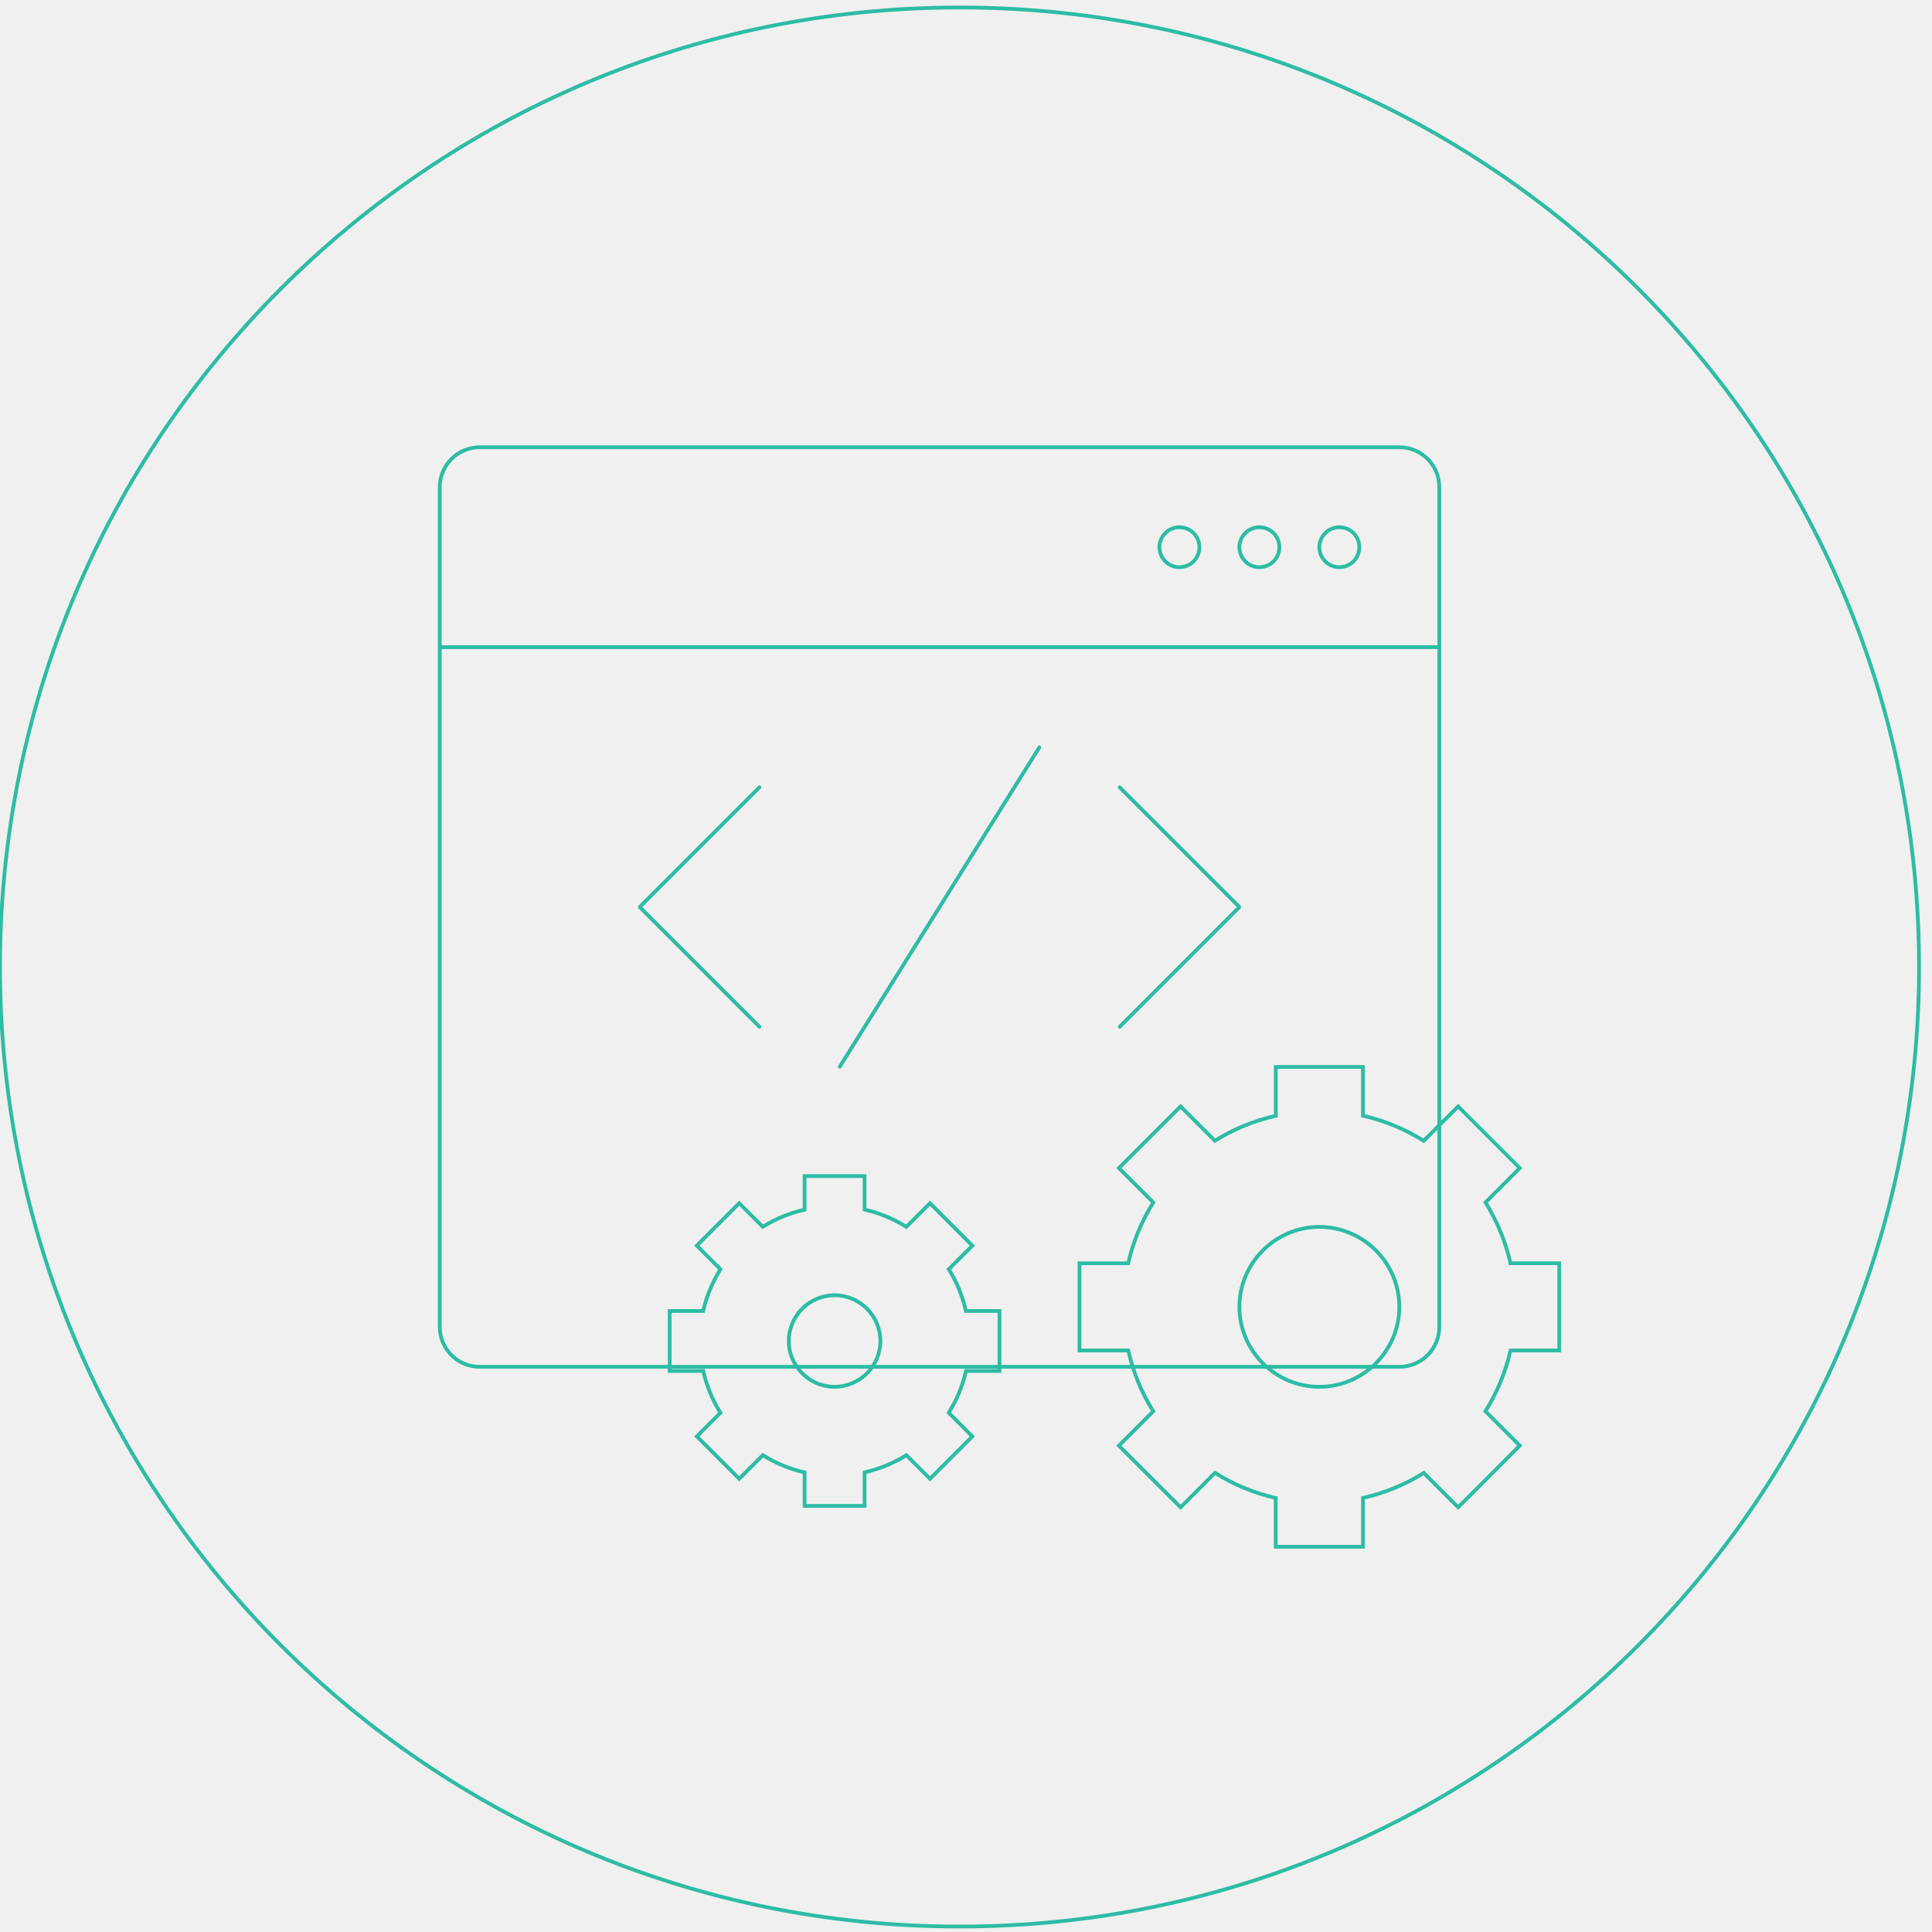
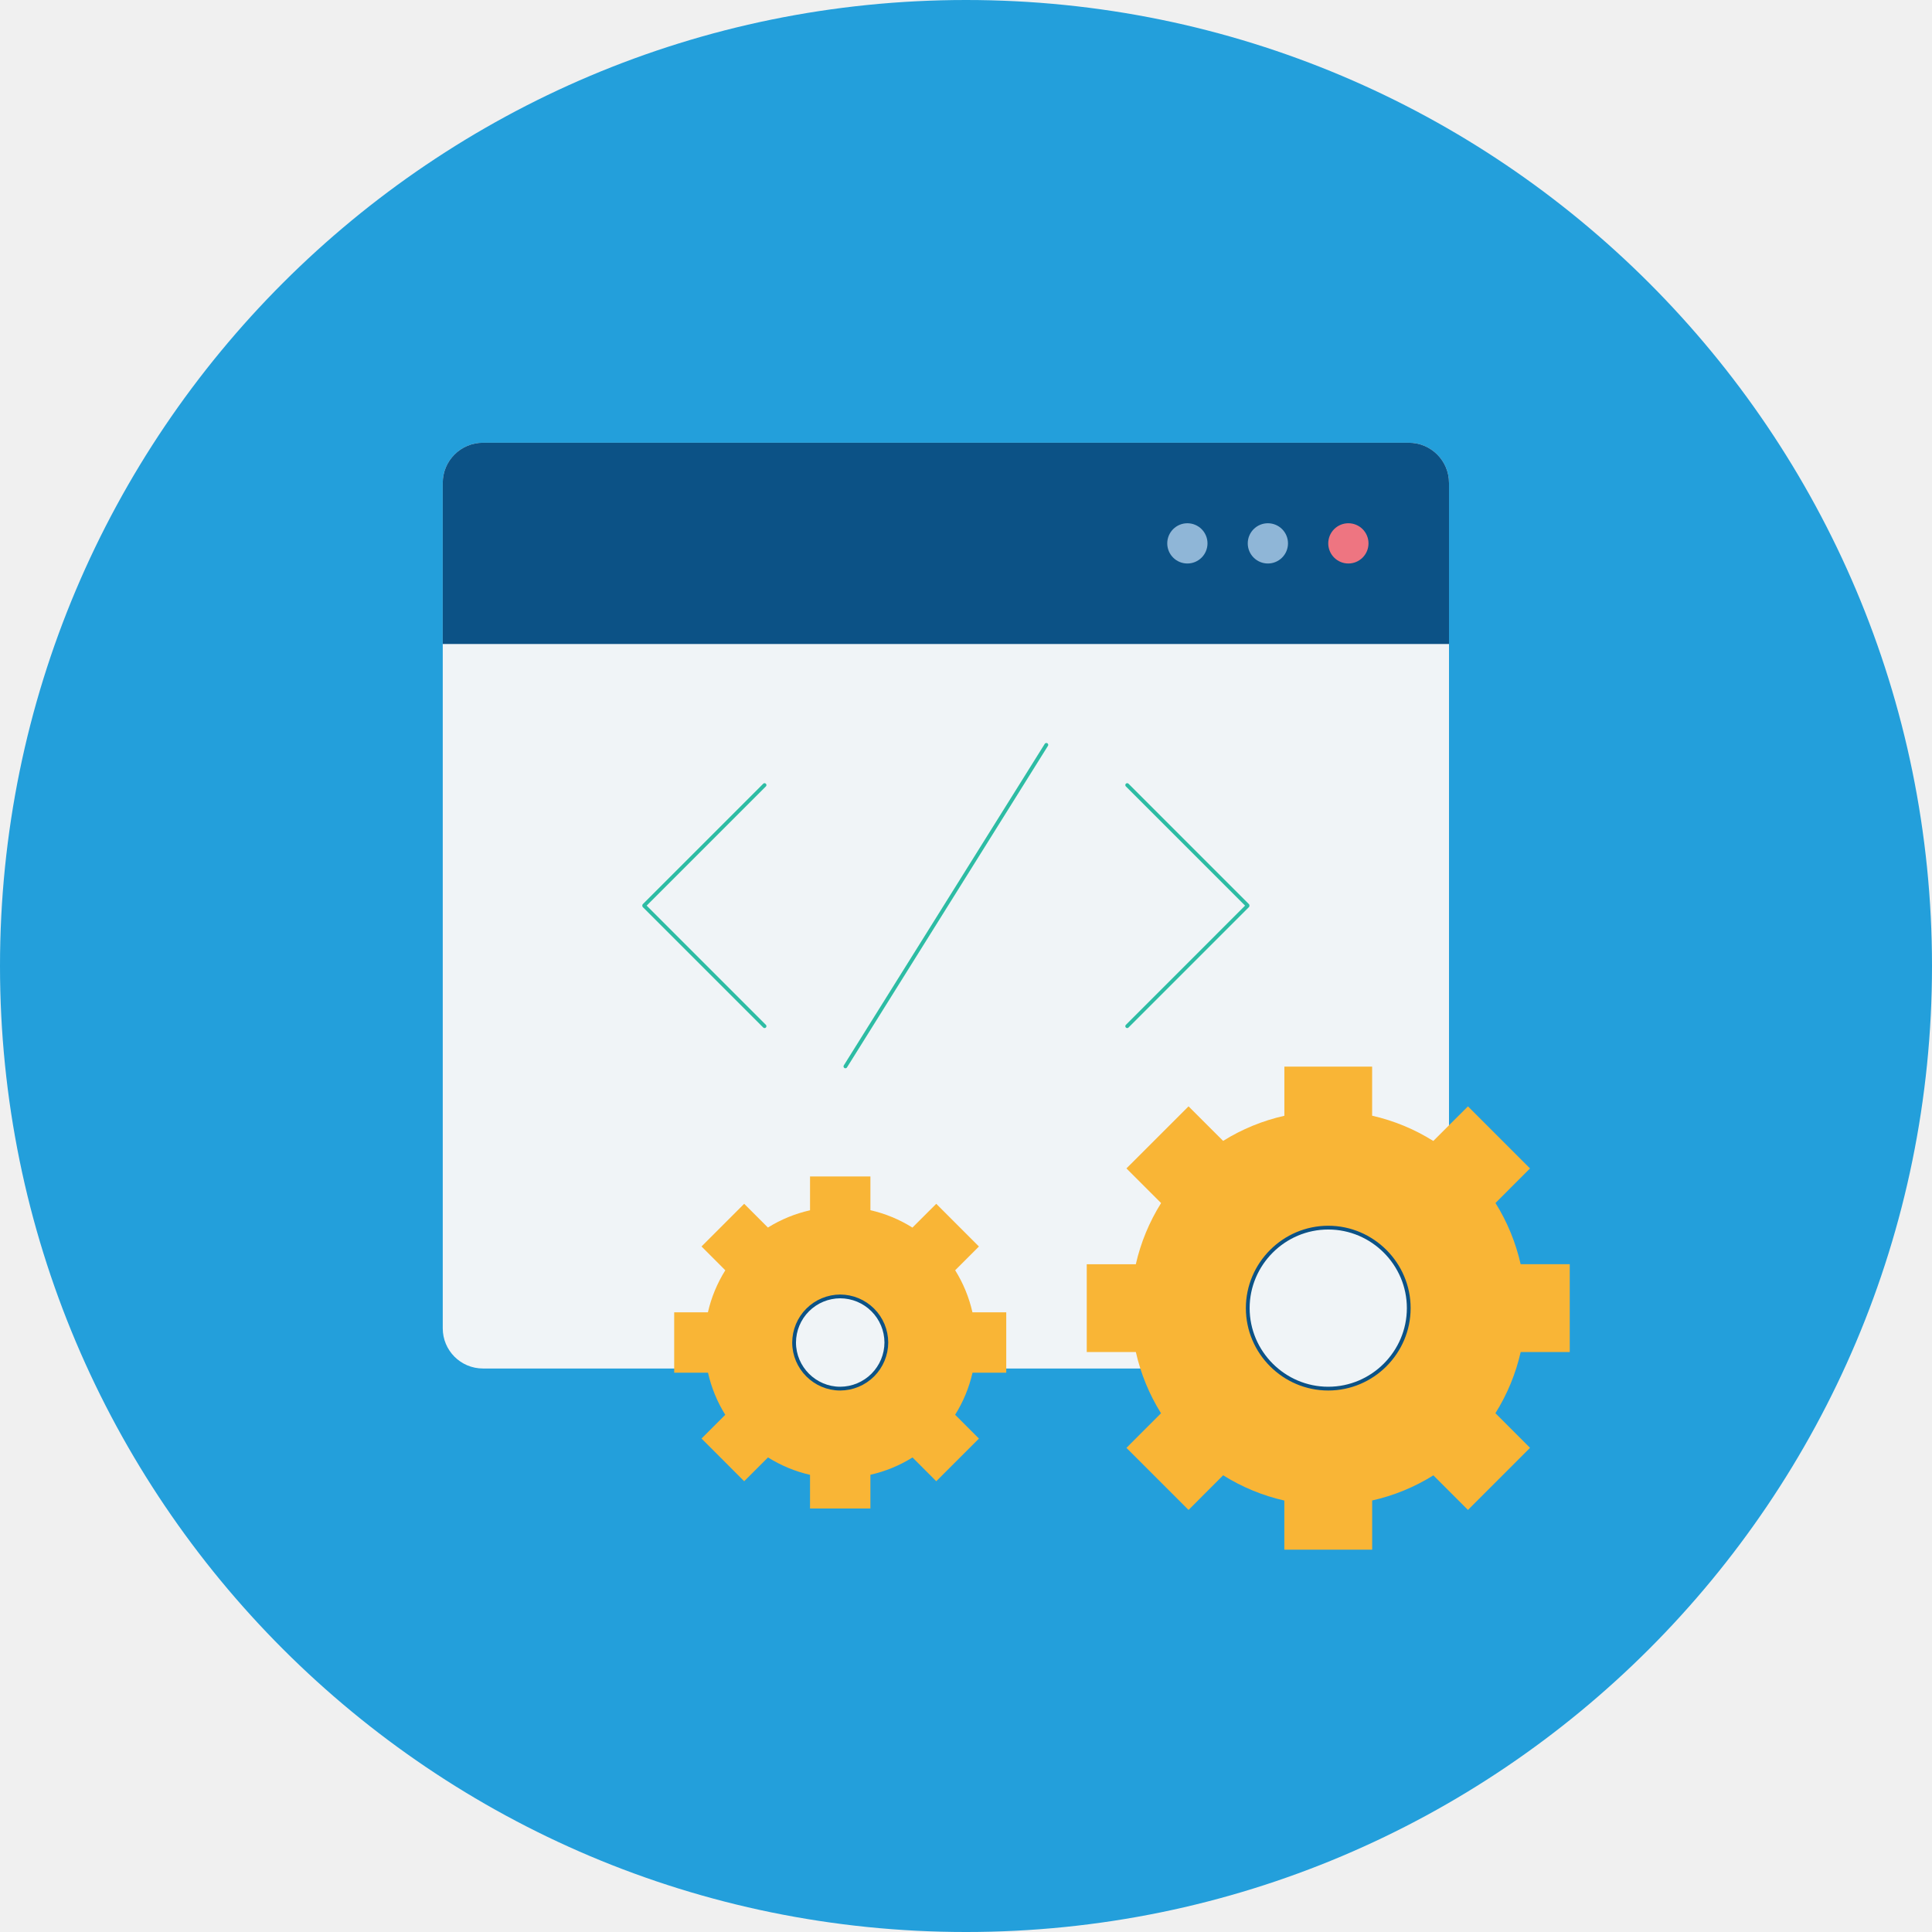
- <svg xmlns="http://www.w3.org/2000/svg" width="132" height="132" viewBox="0 0 132 132" fill="none">
-   <path d="M98.337 44.216V44.344H98.465V44.216H98.337ZM30.047 44.216H29.919V44.344H30.047V44.216ZM106.532 86.307H106.66V86.179H106.532V86.307ZM103.2 86.307L103.075 86.335L103.097 86.435H103.2V86.307ZM101.492 82.153L101.402 82.062L101.33 82.134L101.384 82.22L101.492 82.153ZM103.836 79.806L103.927 79.897L104.017 79.806L103.927 79.716L103.836 79.806ZM99.624 75.594L99.714 75.504L99.624 75.413L99.533 75.503L99.624 75.594ZM97.272 77.943L97.204 78.052L97.29 78.106L97.362 78.034L97.272 77.943ZM93.12 76.228H92.992V76.33L93.091 76.353L93.12 76.228ZM93.12 72.898H93.248V72.77H93.12V72.898ZM87.165 72.898V72.77H87.037V72.898H87.165ZM87.165 76.233L87.193 76.358L87.293 76.336V76.233H87.165ZM83.008 77.938L82.917 78.028L82.989 78.1L83.075 78.046L83.008 77.938ZM80.661 75.594L80.752 75.503L80.661 75.413L80.571 75.503L80.661 75.594ZM76.446 79.806L76.356 79.716L76.265 79.806L76.356 79.897L76.446 79.806ZM78.798 82.158L78.907 82.226L78.961 82.139L78.889 82.067L78.798 82.158ZM77.083 86.31V86.438H77.185L77.208 86.338L77.083 86.31ZM73.753 86.31V86.182H73.625V86.31H73.753ZM73.753 92.268H73.625V92.396H73.753V92.268ZM77.085 92.268L77.21 92.24L77.188 92.14H77.085V92.268ZM78.793 96.422L78.883 96.513L78.955 96.441L78.901 96.355L78.793 96.422ZM76.446 98.772L76.356 98.681L76.265 98.772L76.356 98.862L76.446 98.772ZM80.661 102.984L80.571 103.074L80.661 103.165L80.752 103.074L80.661 102.984ZM83.01 100.632L83.078 100.523L82.992 100.469L82.92 100.541L83.01 100.632ZM87.162 102.347H87.29V102.245L87.191 102.222L87.162 102.347ZM87.162 105.68H87.034V105.808H87.162V105.68ZM93.123 105.68V105.808H93.251V105.68H93.123ZM93.123 102.342L93.095 102.217L92.995 102.239V102.342H93.123ZM97.277 100.637L97.368 100.547L97.296 100.475L97.21 100.528L97.277 100.637ZM99.624 102.984L99.533 103.074L99.624 103.165L99.714 103.074L99.624 102.984ZM103.836 98.769L103.927 98.859L104.017 98.769L103.927 98.678L103.836 98.769ZM101.487 96.42L101.378 96.352L101.324 96.438L101.396 96.51L101.487 96.42ZM103.202 92.268V92.14H103.1L103.077 92.239L103.202 92.268ZM106.532 92.268V92.396H106.66V92.268H106.532ZM68.29 89.571H68.418V89.443H68.29V89.571ZM65.995 89.571L65.87 89.6L65.893 89.699H65.995V89.571ZM64.823 86.717L64.733 86.627L64.661 86.698L64.715 86.785L64.823 86.717ZM66.435 85.106L66.526 85.196L66.616 85.106L66.526 85.015L66.435 85.106ZM63.539 82.207L63.63 82.117L63.54 82.026L63.449 82.117L63.539 82.207ZM61.922 83.821L61.854 83.93L61.941 83.984L62.013 83.912L61.922 83.821ZM59.071 82.641H58.943V82.743L59.042 82.766L59.071 82.641ZM59.071 80.352H59.199V80.224H59.071V80.352ZM54.973 80.352V80.224H54.845V80.352H54.973ZM54.973 82.647L55.001 82.772L55.101 82.749V82.647H54.973ZM52.116 83.819L52.026 83.909L52.097 83.981L52.184 83.927L52.116 83.819ZM50.504 82.207L50.595 82.117L50.504 82.026L50.414 82.117L50.504 82.207ZM47.609 85.103L47.518 85.012L47.428 85.103L47.518 85.193L47.609 85.103ZM49.223 86.72L49.332 86.788L49.386 86.701L49.314 86.629L49.223 86.72ZM48.043 89.571V89.699H48.145L48.168 89.6L48.043 89.571ZM45.754 89.571V89.443H45.626V89.571H45.754ZM45.754 93.669H45.626V93.797H45.754V93.669ZM48.049 93.669L48.174 93.641L48.151 93.541H48.049V93.669ZM49.221 96.526L49.311 96.617L49.383 96.545L49.329 96.458L49.221 96.526ZM47.609 98.138L47.518 98.047L47.428 98.138L47.518 98.228L47.609 98.138ZM50.504 101.036L50.414 101.126L50.504 101.217L50.595 101.126L50.504 101.036ZM52.121 99.419L52.19 99.311L52.103 99.256L52.031 99.329L52.121 99.419ZM54.973 100.602H55.101V100.5L55.002 100.477L54.973 100.602ZM54.973 102.888H54.845V103.016H54.973V102.888ZM59.071 102.888V103.016H59.199V102.888H59.071ZM59.071 100.596L59.042 100.471L58.943 100.494V100.596H59.071ZM61.928 99.422L62.019 99.331L61.947 99.259L61.86 99.313L61.928 99.422ZM63.539 101.036L63.449 101.126L63.539 101.217L63.63 101.126L63.539 101.036ZM66.435 98.141L66.526 98.231L66.616 98.141L66.526 98.05L66.435 98.141ZM64.821 96.523L64.712 96.455L64.658 96.542L64.73 96.614L64.821 96.523ZM66.001 93.669V93.541H65.898L65.876 93.64L66.001 93.669ZM68.29 93.669V93.797H68.418V93.669H68.29ZM60.152 91.62L60.28 91.621L60.28 91.62L60.152 91.62ZM57.022 88.493L57.022 88.365L57.022 88.365L57.022 88.493ZM53.892 91.62L53.764 91.62V91.62H53.892ZM57.022 94.751V94.879L57.022 94.879L57.022 94.751ZM57.266 72.814C57.228 72.874 57.246 72.953 57.306 72.99C57.367 73.028 57.445 73.009 57.483 72.949L57.266 72.814ZM71.119 51.129C71.156 51.069 71.138 50.99 71.078 50.953C71.018 50.916 70.939 50.934 70.902 50.994L71.119 51.129ZM43.81 61.895C43.76 61.844 43.679 61.844 43.629 61.895C43.579 61.944 43.579 62.026 43.629 62.076L43.81 61.895ZM51.796 70.243C51.846 70.293 51.927 70.293 51.977 70.243C52.027 70.193 52.027 70.112 51.977 70.062L51.796 70.243ZM43.629 61.867C43.579 61.917 43.579 61.999 43.629 62.049C43.679 62.099 43.76 62.099 43.81 62.049L43.629 61.867ZM51.977 53.881C52.027 53.831 52.027 53.75 51.977 53.7C51.927 53.65 51.846 53.65 51.796 53.7L51.977 53.881ZM84.756 62.076C84.806 62.026 84.806 61.944 84.756 61.895C84.706 61.844 84.625 61.844 84.575 61.895L84.756 62.076ZM76.408 70.062C76.358 70.112 76.358 70.193 76.408 70.243C76.458 70.293 76.539 70.293 76.589 70.243L76.408 70.062ZM84.575 62.049C84.625 62.099 84.706 62.099 84.756 62.049C84.806 61.999 84.806 61.917 84.756 61.867L84.575 62.049ZM76.589 53.7C76.539 53.65 76.458 53.65 76.408 53.7C76.358 53.75 76.358 53.831 76.408 53.881L76.589 53.7ZM130.988 66.069C130.988 102.205 101.694 131.499 65.558 131.499V131.755C101.836 131.755 131.244 102.347 131.244 66.069H130.988ZM65.558 131.499C29.422 131.499 0.128 102.205 0.128 66.069H-0.128C-0.128 102.347 29.281 131.755 65.558 131.755V131.499ZM0.128 66.069C0.128 29.933 29.422 0.639 65.558 0.639V0.383C29.281 0.383 -0.128 29.792 -0.128 66.069H0.128ZM65.558 0.639C101.694 0.639 130.988 29.933 130.988 66.069H131.244C131.244 29.792 101.836 0.383 65.558 0.383V0.639ZM32.779 30.686H95.606V30.43H32.779V30.686ZM95.606 30.686C97.048 30.686 98.209 31.847 98.209 33.29H98.465C98.465 31.706 97.19 30.43 95.606 30.43V30.686ZM98.209 33.29V90.653H98.465V33.29H98.209ZM98.209 90.653C98.209 92.096 97.048 93.257 95.606 93.257V93.513C97.19 93.513 98.465 92.237 98.465 90.653H98.209ZM95.606 93.257H32.779V93.513H95.606V93.257ZM32.779 93.257C31.337 93.257 30.175 92.096 30.175 90.653H29.919C29.919 92.237 31.195 93.513 32.779 93.513V93.257ZM30.175 90.653V33.29H29.919V90.653H30.175ZM30.175 33.29C30.175 31.847 31.337 30.686 32.779 30.686V30.43C31.195 30.43 29.919 31.706 29.919 33.29H30.175ZM98.209 33.29V44.216H98.465V33.29H98.209ZM98.337 44.088H30.047V44.344H98.337V44.088ZM30.175 44.216V33.29H29.919V44.216H30.175ZM92.746 37.387C92.746 37.715 92.616 38.03 92.383 38.263L92.565 38.444C92.845 38.163 93.002 37.783 93.002 37.387H92.746ZM92.383 38.263C92.151 38.495 91.837 38.625 91.508 38.625V38.881C91.904 38.881 92.284 38.724 92.565 38.444L92.383 38.263ZM91.508 38.625C91.18 38.625 90.865 38.495 90.633 38.263L90.452 38.444C90.732 38.724 91.112 38.881 91.508 38.881V38.625ZM90.633 38.263C90.401 38.03 90.271 37.715 90.271 37.387H90.014C90.014 37.783 90.172 38.163 90.452 38.444L90.633 38.263ZM90.271 37.387C90.271 37.059 90.401 36.744 90.633 36.512L90.452 36.331C90.172 36.611 90.014 36.991 90.014 37.387H90.271ZM90.633 36.512C90.865 36.28 91.18 36.15 91.508 36.15V35.893C91.112 35.893 90.732 36.051 90.452 36.331L90.633 36.512ZM91.508 36.15C91.837 36.15 92.151 36.28 92.383 36.512L92.565 36.331C92.284 36.051 91.904 35.893 91.508 35.893V36.15ZM92.383 36.512C92.616 36.744 92.746 37.059 92.746 37.387H93.002C93.002 36.991 92.845 36.611 92.565 36.331L92.383 36.512ZM87.283 37.387C87.283 37.715 87.153 38.03 86.92 38.263L87.101 38.444C87.382 38.163 87.539 37.783 87.539 37.387H87.283ZM86.92 38.263C86.688 38.495 86.373 38.625 86.045 38.625V38.881C86.441 38.881 86.821 38.724 87.101 38.444L86.92 38.263ZM86.045 38.625C85.717 38.625 85.402 38.495 85.17 38.263L84.989 38.444C85.269 38.724 85.649 38.881 86.045 38.881V38.625ZM85.17 38.263C84.938 38.03 84.807 37.715 84.807 37.387H84.551C84.551 37.783 84.709 38.163 84.989 38.444L85.17 38.263ZM84.807 37.387C84.807 37.059 84.938 36.744 85.17 36.512L84.989 36.331C84.709 36.611 84.551 36.991 84.551 37.387H84.807ZM85.17 36.512C85.402 36.28 85.717 36.15 86.045 36.15V35.893C85.649 35.893 85.269 36.051 84.989 36.331L85.17 36.512ZM86.045 36.15C86.373 36.15 86.688 36.28 86.92 36.512L87.101 36.331C86.821 36.051 86.441 35.893 86.045 35.893V36.15ZM86.92 36.512C87.153 36.744 87.283 37.059 87.283 37.387H87.539C87.539 36.991 87.382 36.611 87.101 36.331L86.92 36.512ZM81.82 37.387C81.82 37.715 81.689 38.03 81.457 38.263L81.638 38.444C81.918 38.163 82.076 37.783 82.076 37.387H81.82ZM81.457 38.263C81.225 38.495 80.91 38.625 80.582 38.625V38.881C80.978 38.881 81.358 38.724 81.638 38.444L81.457 38.263ZM80.582 38.625C80.254 38.625 79.939 38.495 79.707 38.263L79.526 38.444C79.806 38.724 80.186 38.881 80.582 38.881V38.625ZM79.707 38.263C79.475 38.03 79.344 37.715 79.344 37.387H79.088C79.088 37.783 79.246 38.163 79.526 38.444L79.707 38.263ZM79.344 37.387C79.344 37.059 79.475 36.744 79.707 36.512L79.526 36.331C79.246 36.611 79.088 36.991 79.088 37.387H79.344ZM79.707 36.512C79.939 36.28 80.254 36.15 80.582 36.15V35.893C80.186 35.893 79.806 36.051 79.526 36.331L79.707 36.512ZM80.582 36.15C80.91 36.15 81.225 36.28 81.457 36.512L81.638 36.331C81.358 36.051 80.978 35.893 80.582 35.893V36.15ZM81.457 36.512C81.689 36.744 81.82 37.059 81.82 37.387H82.076C82.076 36.991 81.918 36.611 81.638 36.331L81.457 36.512ZM106.532 86.179H103.2V86.435H106.532V86.179ZM103.324 86.279C102.99 84.794 102.407 83.376 101.601 82.085L101.384 82.22C102.175 83.487 102.746 84.878 103.075 86.335L103.324 86.279ZM101.583 82.243L103.927 79.897L103.745 79.716L101.402 82.062L101.583 82.243ZM103.927 79.716L99.714 75.504L99.533 75.684L103.745 79.897L103.927 79.716ZM99.533 75.503L97.181 77.853L97.362 78.034L99.714 75.685L99.533 75.503ZM97.34 77.835C96.05 77.026 94.633 76.441 93.148 76.103L93.091 76.353C94.548 76.684 95.938 77.258 97.204 78.052L97.34 77.835ZM93.248 76.228V72.898H92.992V76.228H93.248ZM93.12 72.77H87.165V73.026H93.12V72.77ZM87.037 72.898V76.233H87.293V72.898H87.037ZM87.137 76.108C85.651 76.442 84.232 77.024 82.94 77.829L83.075 78.046C84.343 77.256 85.735 76.685 87.193 76.358L87.137 76.108ZM83.098 77.847L80.752 75.503L80.571 75.685L82.917 78.028L83.098 77.847ZM80.571 75.503L76.356 79.716L76.537 79.897L80.752 75.685L80.571 75.503ZM76.356 79.897L78.708 82.248L78.889 82.067L76.537 79.716L76.356 79.897ZM78.69 82.09C77.881 83.38 77.295 84.797 76.958 86.282L77.208 86.338C77.539 84.882 78.113 83.491 78.907 82.226L78.69 82.09ZM77.083 86.182H73.753V86.438H77.083V86.182ZM73.625 86.31V92.268H73.881V86.31H73.625ZM73.753 92.396H77.085V92.14H73.753V92.396ZM76.961 92.296C77.295 93.781 77.878 95.199 78.684 96.49L78.901 96.355C78.11 95.088 77.539 93.697 77.21 92.24L76.961 92.296ZM78.702 96.332L76.356 98.681L76.537 98.862L78.883 96.513L78.702 96.332ZM76.356 98.862L80.571 103.074L80.752 102.893L76.537 98.681L76.356 98.862ZM80.752 103.074L83.101 100.722L82.92 100.541L80.571 102.893L80.752 103.074ZM82.942 100.74C84.232 101.549 85.649 102.134 87.134 102.472L87.191 102.222C85.734 101.891 84.344 101.317 83.078 100.523L82.942 100.74ZM87.034 102.347V105.68H87.29V102.347H87.034ZM87.162 105.808H93.123V105.552H87.162V105.808ZM93.251 105.68V102.342H92.995V105.68H93.251ZM93.151 102.467C94.636 102.133 96.054 101.551 97.345 100.746L97.21 100.528C95.943 101.319 94.551 101.889 93.095 102.217L93.151 102.467ZM97.187 100.728L99.533 103.074L99.714 102.893L97.368 100.547L97.187 100.728ZM99.714 103.074L103.927 98.859L103.745 98.678L99.533 102.893L99.714 103.074ZM103.927 98.678L101.577 96.329L101.396 96.51L103.745 98.859L103.927 98.678ZM101.595 96.488C102.404 95.198 102.99 93.781 103.327 92.296L103.077 92.239C102.746 93.696 102.172 95.086 101.378 96.352L101.595 96.488ZM103.202 92.396H106.532V92.14H103.202V92.396ZM106.66 92.268V86.307H106.404V92.268H106.66ZM95.734 89.288C95.734 86.215 93.218 83.696 90.142 83.696V83.953C93.076 83.953 95.478 86.356 95.478 89.288H95.734ZM90.142 83.696C87.07 83.696 84.551 86.215 84.551 89.288H84.807C84.807 86.356 87.211 83.953 90.142 83.953V83.696ZM84.551 89.288C84.551 92.363 87.07 94.879 90.142 94.879V94.623C87.211 94.623 84.807 92.222 84.807 89.288H84.551ZM90.142 94.879C93.218 94.879 95.734 92.363 95.734 89.288H95.478C95.478 92.222 93.076 94.623 90.142 94.623V94.879ZM68.29 89.443H65.995V89.699H68.29V89.443ZM66.12 89.543C65.889 88.519 65.488 87.54 64.932 86.649L64.715 86.785C65.255 87.652 65.646 88.603 65.87 89.6L66.12 89.543ZM64.914 86.808L66.526 85.196L66.344 85.015L64.733 86.627L64.914 86.808ZM66.526 85.015L63.63 82.117L63.449 82.298L66.344 85.196L66.526 85.015ZM63.449 82.117L61.832 83.731L62.013 83.912L63.63 82.298L63.449 82.117ZM61.99 83.713C61.101 83.154 60.123 82.75 59.099 82.516L59.042 82.766C60.038 82.993 60.989 83.387 61.854 83.93L61.99 83.713ZM59.199 82.641V80.352H58.943V82.641H59.199ZM59.071 80.224H54.973V80.48H59.071V80.224ZM54.845 80.352V82.647H55.101V80.352H54.845ZM54.945 82.522C53.92 82.752 52.94 83.154 52.048 83.71L52.184 83.927C53.051 83.387 54.004 82.996 55.001 82.772L54.945 82.522ZM52.207 83.728L50.595 82.117L50.414 82.298L52.026 83.909L52.207 83.728ZM50.414 82.117L47.518 85.012L47.699 85.193L50.595 82.298L50.414 82.117ZM47.518 85.193L49.133 86.81L49.314 86.629L47.7 85.012L47.518 85.193ZM49.115 86.652C48.556 87.541 48.152 88.519 47.918 89.543L48.168 89.6C48.395 88.604 48.789 87.653 49.332 86.788L49.115 86.652ZM48.043 89.443H45.754V89.699H48.043V89.443ZM45.626 89.571V93.669H45.882V89.571H45.626ZM45.754 93.797H48.049V93.541H45.754V93.797ZM47.924 93.697C48.154 94.722 48.556 95.702 49.112 96.594L49.329 96.458C48.788 95.591 48.398 94.638 48.174 93.641L47.924 93.697ZM49.13 96.436L47.518 98.047L47.7 98.228L49.311 96.617L49.13 96.436ZM47.518 98.228L50.414 101.126L50.595 100.945L47.7 98.047L47.518 98.228ZM50.595 101.126L52.212 99.51L52.031 99.329L50.414 100.945L50.595 101.126ZM52.053 99.528C52.943 100.087 53.92 100.492 54.945 100.727L55.002 100.477C54.005 100.249 53.055 99.855 52.19 99.311L52.053 99.528ZM54.845 100.602V102.888H55.101V100.602H54.845ZM54.973 103.016H59.071V102.76H54.973V103.016ZM59.199 102.888V100.596H58.943V102.888H59.199ZM59.099 100.721C60.125 100.49 61.104 100.087 61.996 99.53L61.86 99.313C60.993 99.855 60.04 100.246 59.042 100.471L59.099 100.721ZM61.837 99.512L63.449 101.126L63.63 100.945L62.019 99.331L61.837 99.512ZM63.63 101.126L66.526 98.231L66.344 98.05L63.449 100.945L63.63 101.126ZM66.526 98.05L64.911 96.433L64.73 96.614L66.344 98.231L66.526 98.05ZM64.929 96.591C65.488 95.701 65.892 94.722 66.126 93.697L65.876 93.64C65.649 94.637 65.256 95.589 64.712 96.455L64.929 96.591ZM66.001 93.797H68.29V93.541H66.001V93.797ZM68.418 93.669V89.571H68.162V93.669H68.418ZM60.28 91.62C60.277 90.757 59.932 89.931 59.322 89.321L59.141 89.502C59.703 90.064 60.021 90.826 60.024 91.621L60.28 91.62ZM59.322 89.321C58.712 88.711 57.885 88.368 57.022 88.365L57.022 88.621C57.817 88.624 58.578 88.94 59.141 89.502L59.322 89.321ZM57.022 88.365C56.159 88.368 55.332 88.711 54.722 89.321L54.903 89.502C55.465 88.94 56.227 88.624 57.022 88.621L57.022 88.365ZM54.722 89.321C54.112 89.931 53.767 90.757 53.764 91.62L54.02 91.621C54.023 90.826 54.341 90.064 54.903 89.502L54.722 89.321ZM53.764 91.62C53.764 93.412 55.23 94.879 57.022 94.879V94.623C55.372 94.623 54.02 93.27 54.02 91.62H53.764ZM57.022 94.879C57.886 94.876 58.712 94.531 59.323 93.921L59.142 93.74C58.579 94.302 57.817 94.62 57.022 94.623L57.022 94.879ZM59.323 93.921C59.933 93.311 60.277 92.484 60.28 91.621L60.024 91.62C60.022 92.415 59.704 93.177 59.142 93.74L59.323 93.921ZM57.483 72.949L71.119 51.129L70.902 50.994L57.266 72.814L57.483 72.949ZM43.629 62.076L51.796 70.243L51.977 70.062L43.81 61.895L43.629 62.076ZM43.81 62.049L51.977 53.881L51.796 53.7L43.629 61.867L43.81 62.049ZM84.575 61.895L76.408 70.062L76.589 70.243L84.756 62.076L84.575 61.895ZM84.756 61.867L76.589 53.7L76.408 53.881L84.575 62.049L84.756 61.867Z" fill="#2DBCA4" />
+ <svg xmlns="http://www.w3.org/2000/svg" width="512" height="512" viewBox="0 0 512 512" fill="none">
+   <g clip-path="url(#clip0_97_42)">
+     <path d="M256 512.001C397.385 512.001 512 397.386 512 256.001C512 114.616 397.385 0 256 0C114.615 0 0 114.616 0 256.001C0 397.386 114.615 512.001 256 512.001Z" fill="#239FDB" />
+     <path d="M128 117.333H373.333C379.243 117.333 384 122.091 384 128V352.001C384 357.91 379.243 362.667 373.333 362.667H128C122.091 362.667 117.333 357.91 117.333 352.001V128C117.333 122.091 122.091 117.333 128 117.333Z" fill="#F0F4F7" />
+     <path d="M128 117.333H373.333C379.243 117.333 384 122.091 384 128V170.667H117.333V128C117.333 122.091 122.091 117.333 128 117.333Z" fill="#0C5286" />
+     <path d="M362.667 144C362.667 145.414 362.105 146.771 361.105 147.771C360.104 148.772 358.748 149.333 357.333 149.333C355.919 149.333 354.562 148.772 353.562 147.771C352.562 146.771 352 145.414 352 144C352 142.586 352.562 141.229 353.562 140.229C354.562 139.228 355.919 138.667 357.333 138.667C358.748 138.667 360.104 139.228 361.105 140.229C362.105 141.229 362.667 142.586 362.667 144Z" fill="#EE7581" />
+     <path d="M341.333 144C341.333 145.414 340.771 146.771 339.771 147.771C338.771 148.772 337.415 149.333 336 149.333C334.586 149.333 333.229 148.772 332.229 147.771C331.229 146.771 330.667 145.414 330.667 144C330.667 142.586 331.229 141.229 332.229 140.229C333.229 139.228 334.586 138.667 336 138.667C337.415 138.667 338.771 139.228 339.771 140.229C340.771 141.229 341.333 142.586 341.333 144ZM320 144C320 145.414 319.438 146.771 318.438 147.771C317.438 148.772 316.081 149.333 314.667 149.333C313.252 149.333 311.896 148.772 310.895 147.771C309.895 146.771 309.333 145.414 309.333 144C309.333 142.586 309.895 141.229 310.895 140.229C311.896 139.228 313.252 138.667 314.667 138.667C316.081 138.667 317.438 139.228 318.438 140.229C319.438 141.229 320 142.586 320 144Z" fill="#8FB6D7" />
+     <path d="M416 335.029H402.987C401.692 329.285 399.438 323.8 396.32 318.805L405.472 309.643L389.024 293.195L379.84 302.368C374.851 299.239 369.369 296.975 363.627 295.67V282.667H340.373V295.691C334.626 296.981 329.137 299.231 324.139 302.347L314.976 293.195L298.517 309.643L307.701 318.826C304.573 323.816 302.308 329.297 301.003 335.04H288V358.304H301.013C302.308 364.048 304.562 369.533 307.68 374.528L298.517 383.701L314.976 400.149L324.149 390.966C329.139 394.094 334.62 396.358 340.363 397.663V410.678H363.637V397.643C369.381 396.352 374.866 394.101 379.861 390.986L389.024 400.149L405.472 383.691L396.299 374.518C399.427 369.528 401.692 364.047 402.997 358.304H416V335.029Z" fill="#F9B536" />
+     <path d="M373.333 346.667C373.333 334.945 363.733 325.334 352 325.334C340.277 325.334 330.667 334.945 330.667 346.667C330.667 358.401 340.277 368.001 352 368.001C363.733 368.001 373.333 358.401 373.333 346.667Z" fill="#F0F4F7" stroke="#0C5286" stroke-linecap="round" stroke-linejoin="round" />
+     <path d="M266.667 347.775H257.707C256.818 343.829 255.271 340.062 253.131 336.63L259.424 330.337L248.117 319.019L241.803 325.322C238.376 323.171 234.611 321.614 230.667 320.714V311.775H214.667V320.736C210.717 321.623 206.945 323.17 203.509 325.312L197.216 319.019L185.909 330.325L192.213 336.64C190.063 340.067 188.505 343.831 187.605 347.775H178.667V363.775H187.627C188.514 367.725 190.061 371.498 192.203 374.933L185.909 381.227L197.216 392.544L203.531 386.23C206.957 388.384 210.721 389.946 214.667 390.848V399.775H230.667V390.826C234.617 389.936 238.389 388.386 241.824 386.24L248.117 392.544L259.424 381.238L253.12 374.923C255.272 371.493 256.83 367.724 257.728 363.775H266.667V347.775Z" fill="#F9B536" />
+     <path d="M234.891 355.775C234.877 352.539 233.584 349.439 231.294 347.152C229.004 344.864 225.903 343.574 222.667 343.563C219.43 343.574 216.329 344.864 214.039 347.152C211.75 349.439 210.457 352.539 210.443 355.775C210.443 362.495 215.947 368.001 222.667 368.001C225.905 367.989 229.008 366.697 231.298 364.407C233.588 362.117 234.879 359.014 234.891 355.775Z" fill="#F0F4F7" stroke="#0C5286" stroke-linecap="round" stroke-linejoin="round" />
+     <path d="M224.043 282.602L277.291 197.397M170.72 240.053L202.613 271.947M170.72 239.947L202.613 208.053M330.613 240.053L298.72 271.947M330.613 239.947L298.72 208.053" stroke="#2DBCA4" stroke-linecap="round" stroke-linejoin="round" />
+   </g>
+   <defs>
+     <clipPath id="clip0_97_42">
+       <rect width="512" height="512" fill="white" />
+     </clipPath>
+   </defs>
</svg>
